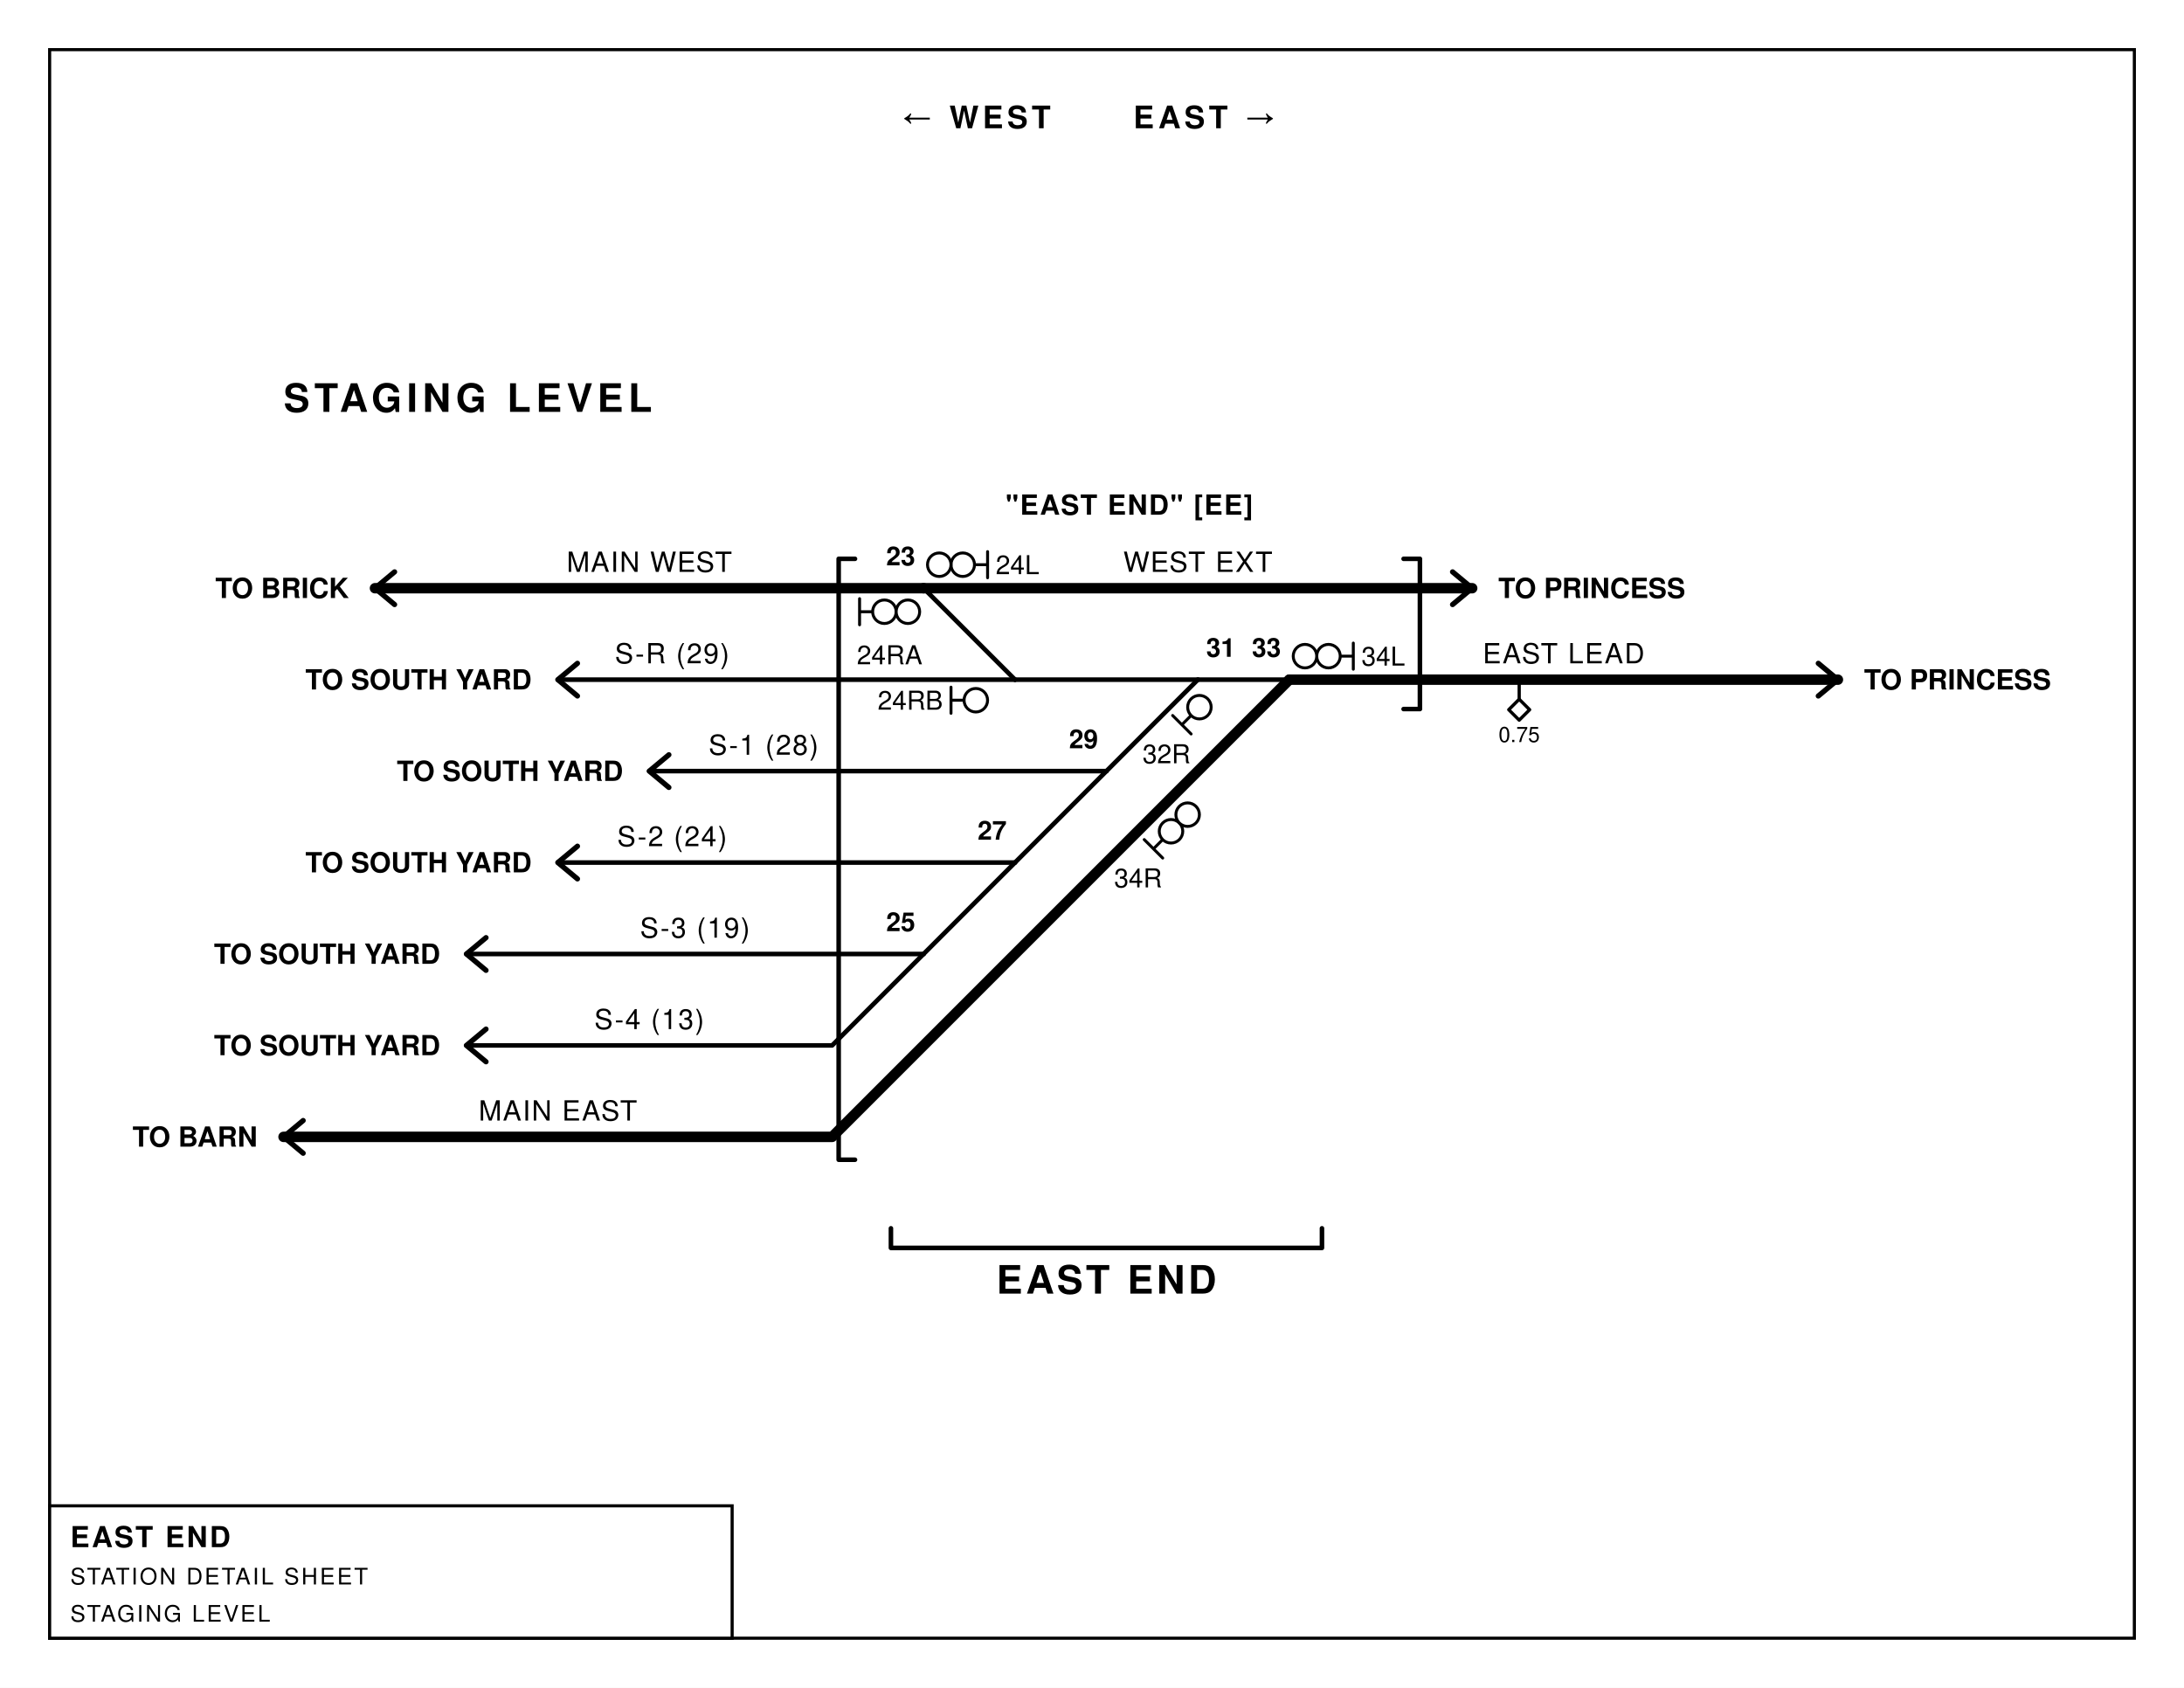
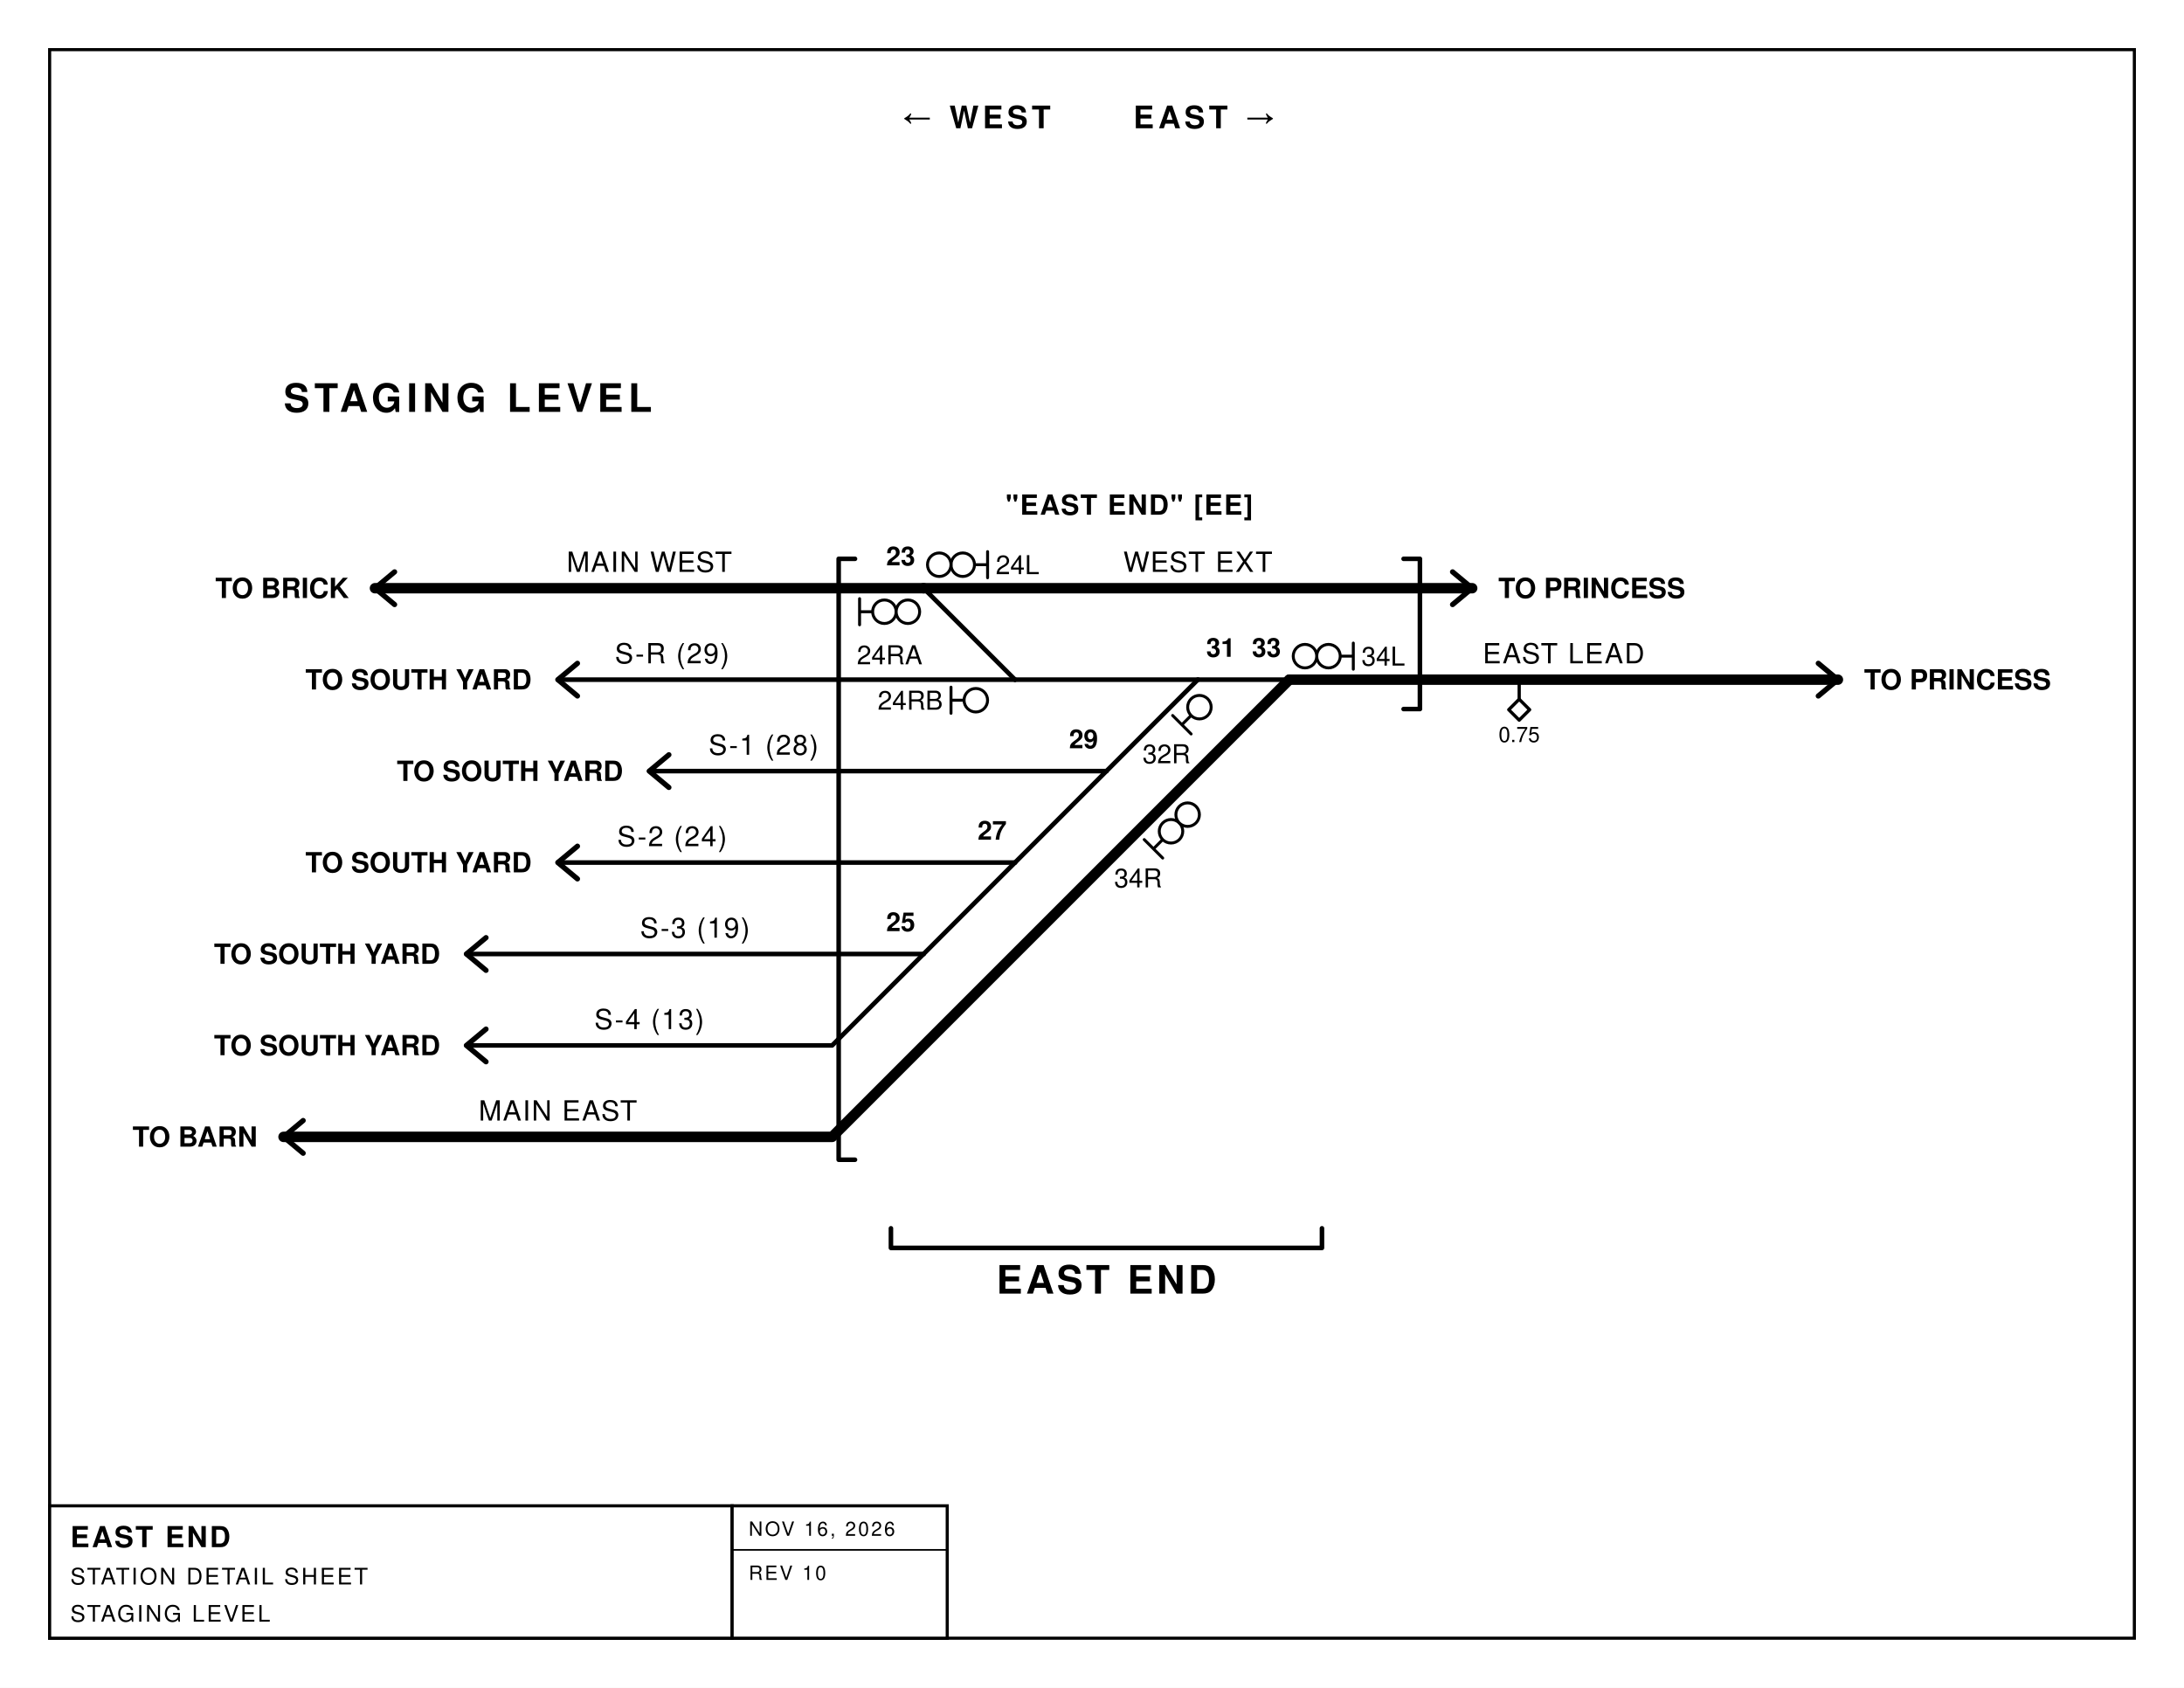
<svg xmlns="http://www.w3.org/2000/svg" viewBox="0 0 1056 816" width="1056" height="816" font-family="'Helvetica Neue',Helvetica,Arial,sans-serif">
  <rect width="1056" height="816" fill="#fff" />
  <rect x="24" y="24" width="1008" height="768" fill="none" stroke="#000" stroke-width="1.5" />
  <g transform="translate(137.1,192.8) scale(1.5789)" fill="none" stroke="#000" stroke-linecap="round" stroke-linejoin="round">
    <path d="M280.0,86.0 L308.0,86.0" stroke-width="1.4" />
    <path d="M224.0,86.0 L280.0,86.0" stroke-width="1.4" />
    <path d="M196.0,58.0 L364.0,58.0" stroke-width="3.2" />
    <path d="M196.0,58.0 L224.0,86.0" stroke-width="1.4" />
    <path d="M196.0,170.0 L224.0,142.0" stroke-width="1.4" />
    <path d="M252.0,114.0 L280.0,86.0" stroke-width="1.4" />
    <path d="M56.0,198.0 L168.0,198.0 L196.0,170.0" stroke-width="1.4" />
    <path d="M56.0,170.0 L196.0,170.0" stroke-width="1.4" />
    <path d="M112.0,114.0 L252.0,114.0" stroke-width="1.4" />
    <path d="M224.0,142.0 L252.0,114.0" stroke-width="1.4" />
    <path d="M308.0,86.0 L476.0,86.0" stroke-width="3.2" />
    <path d="M84.0,142.0 L224.0,142.0" stroke-width="1.4" />
    <path d="M0.0,226.0 L168.0,226.0 L308.0,86.0" stroke-width="3.2" />
    <path d="M84.0,86.0 L224.0,86.0" stroke-width="1.4" />
    <path d="M28.0,58.0 L196.0,58.0" stroke-width="3.2" />
    <path d="M364.0,58.0 m-6,-5 l6,5 l-6,5" stroke-width="1.6" />
    <path d="M56.0,198.0 m6,-5 l-6,5 l6,5" stroke-width="1.6" />
    <path d="M56.0,170.0 m6,-5 l-6,5 l6,5" stroke-width="1.6" />
    <path d="M112.0,114.0 m6,-5 l-6,5 l6,5" stroke-width="1.6" />
    <path d="M476.0,86.0 m-6,-5 l6,5 l-6,5" stroke-width="1.6" />
    <path d="M84.0,142.0 m6,-5 l-6,5 l6,5" stroke-width="1.6" />
    <path d="M0.0,226.0 m6,-5 l-6,5 l6,5" stroke-width="1.6" />
    <path d="M84.0,86.0 m6,-5 l-6,5 l6,5" stroke-width="1.6" />
    <path d="M28.0,58.0 m6,-5 l-6,5 l6,5" stroke-width="1.6" />
    <path d="M186.0,254 L186.0,260 L318.0,260 L318.0,254" stroke-width="1.4" />
    <path d="M215.6,46.8 L215.6,54.8 M215.6,50.8 L211.6,50.8" stroke-width="0.9" />
    <circle cx="208.0" cy="50.8" r="3.6" stroke-width="0.9" fill="#fff" />
    <circle cx="200.8" cy="50.8" r="3.6" stroke-width="0.9" fill="#fff" />
    <path d="M176.4,61.2 L176.4,69.2 M176.4,65.2 L180.4,65.2" stroke-width="0.9" />
    <circle cx="184.0" cy="65.2" r="3.6" stroke-width="0.9" fill="#fff" />
    <circle cx="191.2" cy="65.2" r="3.6" stroke-width="0.9" fill="#fff" />
    <path d="M204.4,88.3 L204.4,96.3 M204.4,92.3 L208.4,92.3" stroke-width="0.9" />
    <circle cx="212.0" cy="92.3" r="3.6" stroke-width="0.9" fill="#fff" />
    <g transform="translate(275.1,99.8) rotate(-45.0)">
      <path d="M0,-4.0 L0,4.0 M0,0 L4.0,0" stroke-width="0.9" />
      <circle cx="7.6" cy="0" r="3.6" stroke-width="0.9" fill="#fff" />
    </g>
    <path d="M327.6,74.8 L327.6,82.8 M327.6,78.8 L323.6,78.8" stroke-width="0.9" />
    <circle cx="320.0" cy="78.8" r="3.6" stroke-width="0.9" fill="#fff" />
    <circle cx="312.8" cy="78.8" r="3.6" stroke-width="0.9" fill="#fff" />
    <g transform="translate(266.4,137.8) rotate(-45.0)">
      <path d="M0,-4.0 L0,4.0 M0,0 L4.0,0" stroke-width="0.9" />
      <circle cx="7.6" cy="0" r="3.6" stroke-width="0.9" fill="#fff" />
      <circle cx="14.8" cy="0" r="3.6" stroke-width="0.9" fill="#fff" />
    </g>
    <path d="M175.0,49.0 L170.0,49.0 L170.0,233.0 L175.0,233.0" stroke-width="1.4" />
    <path d="M343.0,49.0 L348.0,49.0 L348.0,95.0 L343.0,95.0" stroke-width="1.4" />
    <path d="M378.4,86.0 L378.4,92.0" stroke-width="1" />
    <path d="M378.4,92.0 L381.6,95.2 L378.4,98.4 L375.2,95.2 Z" stroke-width="1" fill="#fff" />
    <text x="0.0" y="4.0" font-size="12" text-anchor="start" font-weight="bold" fill="#000" stroke="none" letter-spacing="1.5">STAGING LEVEL</text>
    <text x="372.0" y="61.0" font-size="8.5" text-anchor="start" font-weight="bold" fill="#000" stroke="none">TO PRINCESS</text>
    <text x="48.0" y="201.0" font-size="8.5" text-anchor="end" font-weight="bold" fill="#000" stroke="none">TO SOUTH YARD</text>
    <text x="48.0" y="173.0" font-size="8.5" text-anchor="end" font-weight="bold" fill="#000" stroke="none">TO SOUTH YARD</text>
    <text x="104.0" y="117.0" font-size="8.5" text-anchor="end" font-weight="bold" fill="#000" stroke="none">TO SOUTH YARD</text>
    <text x="484.0" y="89.0" font-size="8.5" text-anchor="start" font-weight="bold" fill="#000" stroke="none">TO PRINCESS</text>
    <text x="76.0" y="145.0" font-size="8.5" text-anchor="end" font-weight="bold" fill="#000" stroke="none">TO SOUTH YARD</text>
    <text x="-8.0" y="229.0" font-size="8.5" text-anchor="end" font-weight="bold" fill="#000" stroke="none">TO BARN</text>
    <text x="76.0" y="89.0" font-size="8.5" text-anchor="end" font-weight="bold" fill="#000" stroke="none">TO SOUTH YARD</text>
    <text x="20.0" y="61.0" font-size="8.5" text-anchor="end" font-weight="bold" fill="#000" stroke="none">TO BRICK</text>
    <text x="252.0" y="274.0" font-size="12" text-anchor="middle" font-weight="bold" fill="#000" stroke="none" letter-spacing="1">EAST END</text>
    <text x="185.6" y="81.3" font-size="8" text-anchor="middle" font-weight="normal" fill="#000" stroke="none">24RA</text>
    <text x="119.0" y="81.0" font-size="8.5" text-anchor="middle" font-weight="normal" fill="#000" stroke="none" letter-spacing="0.4">S-R (29)</text>
    <text x="270.4" y="111.6" font-size="8" text-anchor="middle" font-weight="normal" fill="#000" stroke="none">32R</text>
    <text x="218.1" y="53.7" font-size="8" text-anchor="start" font-weight="normal" fill="#000" stroke="none">24L</text>
    <text x="201.9" y="95.2" font-size="8" text-anchor="end" font-weight="normal" fill="#000" stroke="none">24RB</text>
    <text x="330.1" y="81.7" font-size="8" text-anchor="start" font-weight="normal" fill="#000" stroke="none">34L</text>
    <text x="245.0" y="107.0" font-size="8" text-anchor="middle" font-weight="bold" fill="#000" stroke="none">29</text>
    <text x="280.0" y="53.0" font-size="8.5" text-anchor="middle" font-weight="normal" fill="#000" stroke="none" letter-spacing="0.4">WEST EXT</text>
    <text x="126.0" y="165.0" font-size="8.5" text-anchor="middle" font-weight="normal" fill="#000" stroke="none" letter-spacing="0.4">S-3 (19)</text>
    <text x="147.0" y="109.0" font-size="8.5" text-anchor="middle" font-weight="normal" fill="#000" stroke="none" letter-spacing="0.4">S-1 (28)</text>
    <text x="392.0" y="81.0" font-size="8.5" text-anchor="middle" font-weight="normal" fill="#000" stroke="none" letter-spacing="0.4">EAST LEAD</text>
    <text x="112.0" y="53.0" font-size="8.5" text-anchor="middle" font-weight="normal" fill="#000" stroke="none" letter-spacing="0.4">MAIN WEST</text>
    <text x="189.0" y="163.0" font-size="8" text-anchor="middle" font-weight="bold" fill="#000" stroke="none">25</text>
    <text x="217.0" y="135.0" font-size="8" text-anchor="middle" font-weight="bold" fill="#000" stroke="none">27</text>
    <text x="119.0" y="137.0" font-size="8.5" text-anchor="middle" font-weight="normal" fill="#000" stroke="none" letter-spacing="0.4">S-2 (24)</text>
    <text x="112.0" y="193.0" font-size="8.5" text-anchor="middle" font-weight="normal" fill="#000" stroke="none" letter-spacing="0.4">S-4 (13)</text>
    <text x="261.7" y="149.6" font-size="8" text-anchor="middle" font-weight="normal" fill="#000" stroke="none">34R</text>
    <text x="189.0" y="51.0" font-size="8" text-anchor="middle" font-weight="bold" fill="#000" stroke="none">23</text>
    <text x="287.0" y="79.0" font-size="8" text-anchor="middle" font-weight="bold" fill="#000" stroke="none">31</text>
    <text x="301.0" y="79.0" font-size="8" text-anchor="middle" font-weight="bold" fill="#000" stroke="none">33</text>
    <text x="259.0" y="35.5" font-size="8.5" text-anchor="middle" font-weight="bold" fill="#000" stroke="none" letter-spacing="0.4">"EAST END" [EE]</text>
    <text x="84.0" y="221.0" font-size="8.5" text-anchor="middle" font-weight="normal" fill="#000" stroke="none" letter-spacing="0.4">MAIN EAST</text>
    <text x="378.4" y="105.1" font-size="6.5" text-anchor="middle" font-weight="normal" fill="#000" stroke="none">0.75</text>
  </g>
  <text x="508.0" y="62" font-size="15" text-anchor="end" font-weight="bold" letter-spacing="2">← WEST</text>
  <text x="548.0" y="62" font-size="15" text-anchor="start" font-weight="bold" letter-spacing="2">EAST →</text>
  <rect x="24" y="728" width="330" height="64" fill="#fff" stroke="#000" stroke-width="1.5" />
  <text x="34" y="748" font-size="14" font-weight="bold" letter-spacing="1">EAST END</text>
  <text x="34" y="766" font-size="11" font-weight="normal" letter-spacing="1">STATION DETAIL SHEET</text>
  <text x="34" y="784" font-size="11" font-weight="normal" letter-spacing="1">STAGING LEVEL</text>
+   <rect x="354" y="728" width="104" height="64" fill="#fff" stroke="#000" stroke-width="1.5" />
+   <text x="362" y="742.5" font-size="9.5" letter-spacing="1">NOV 16, 2026</text>
+   <path d="M354,749.3 L458,749.3" stroke="#000" stroke-width="0.8" />
+   <text x="362" y="763.8" font-size="9.5" letter-spacing="1">REV 10</text>
</svg>
